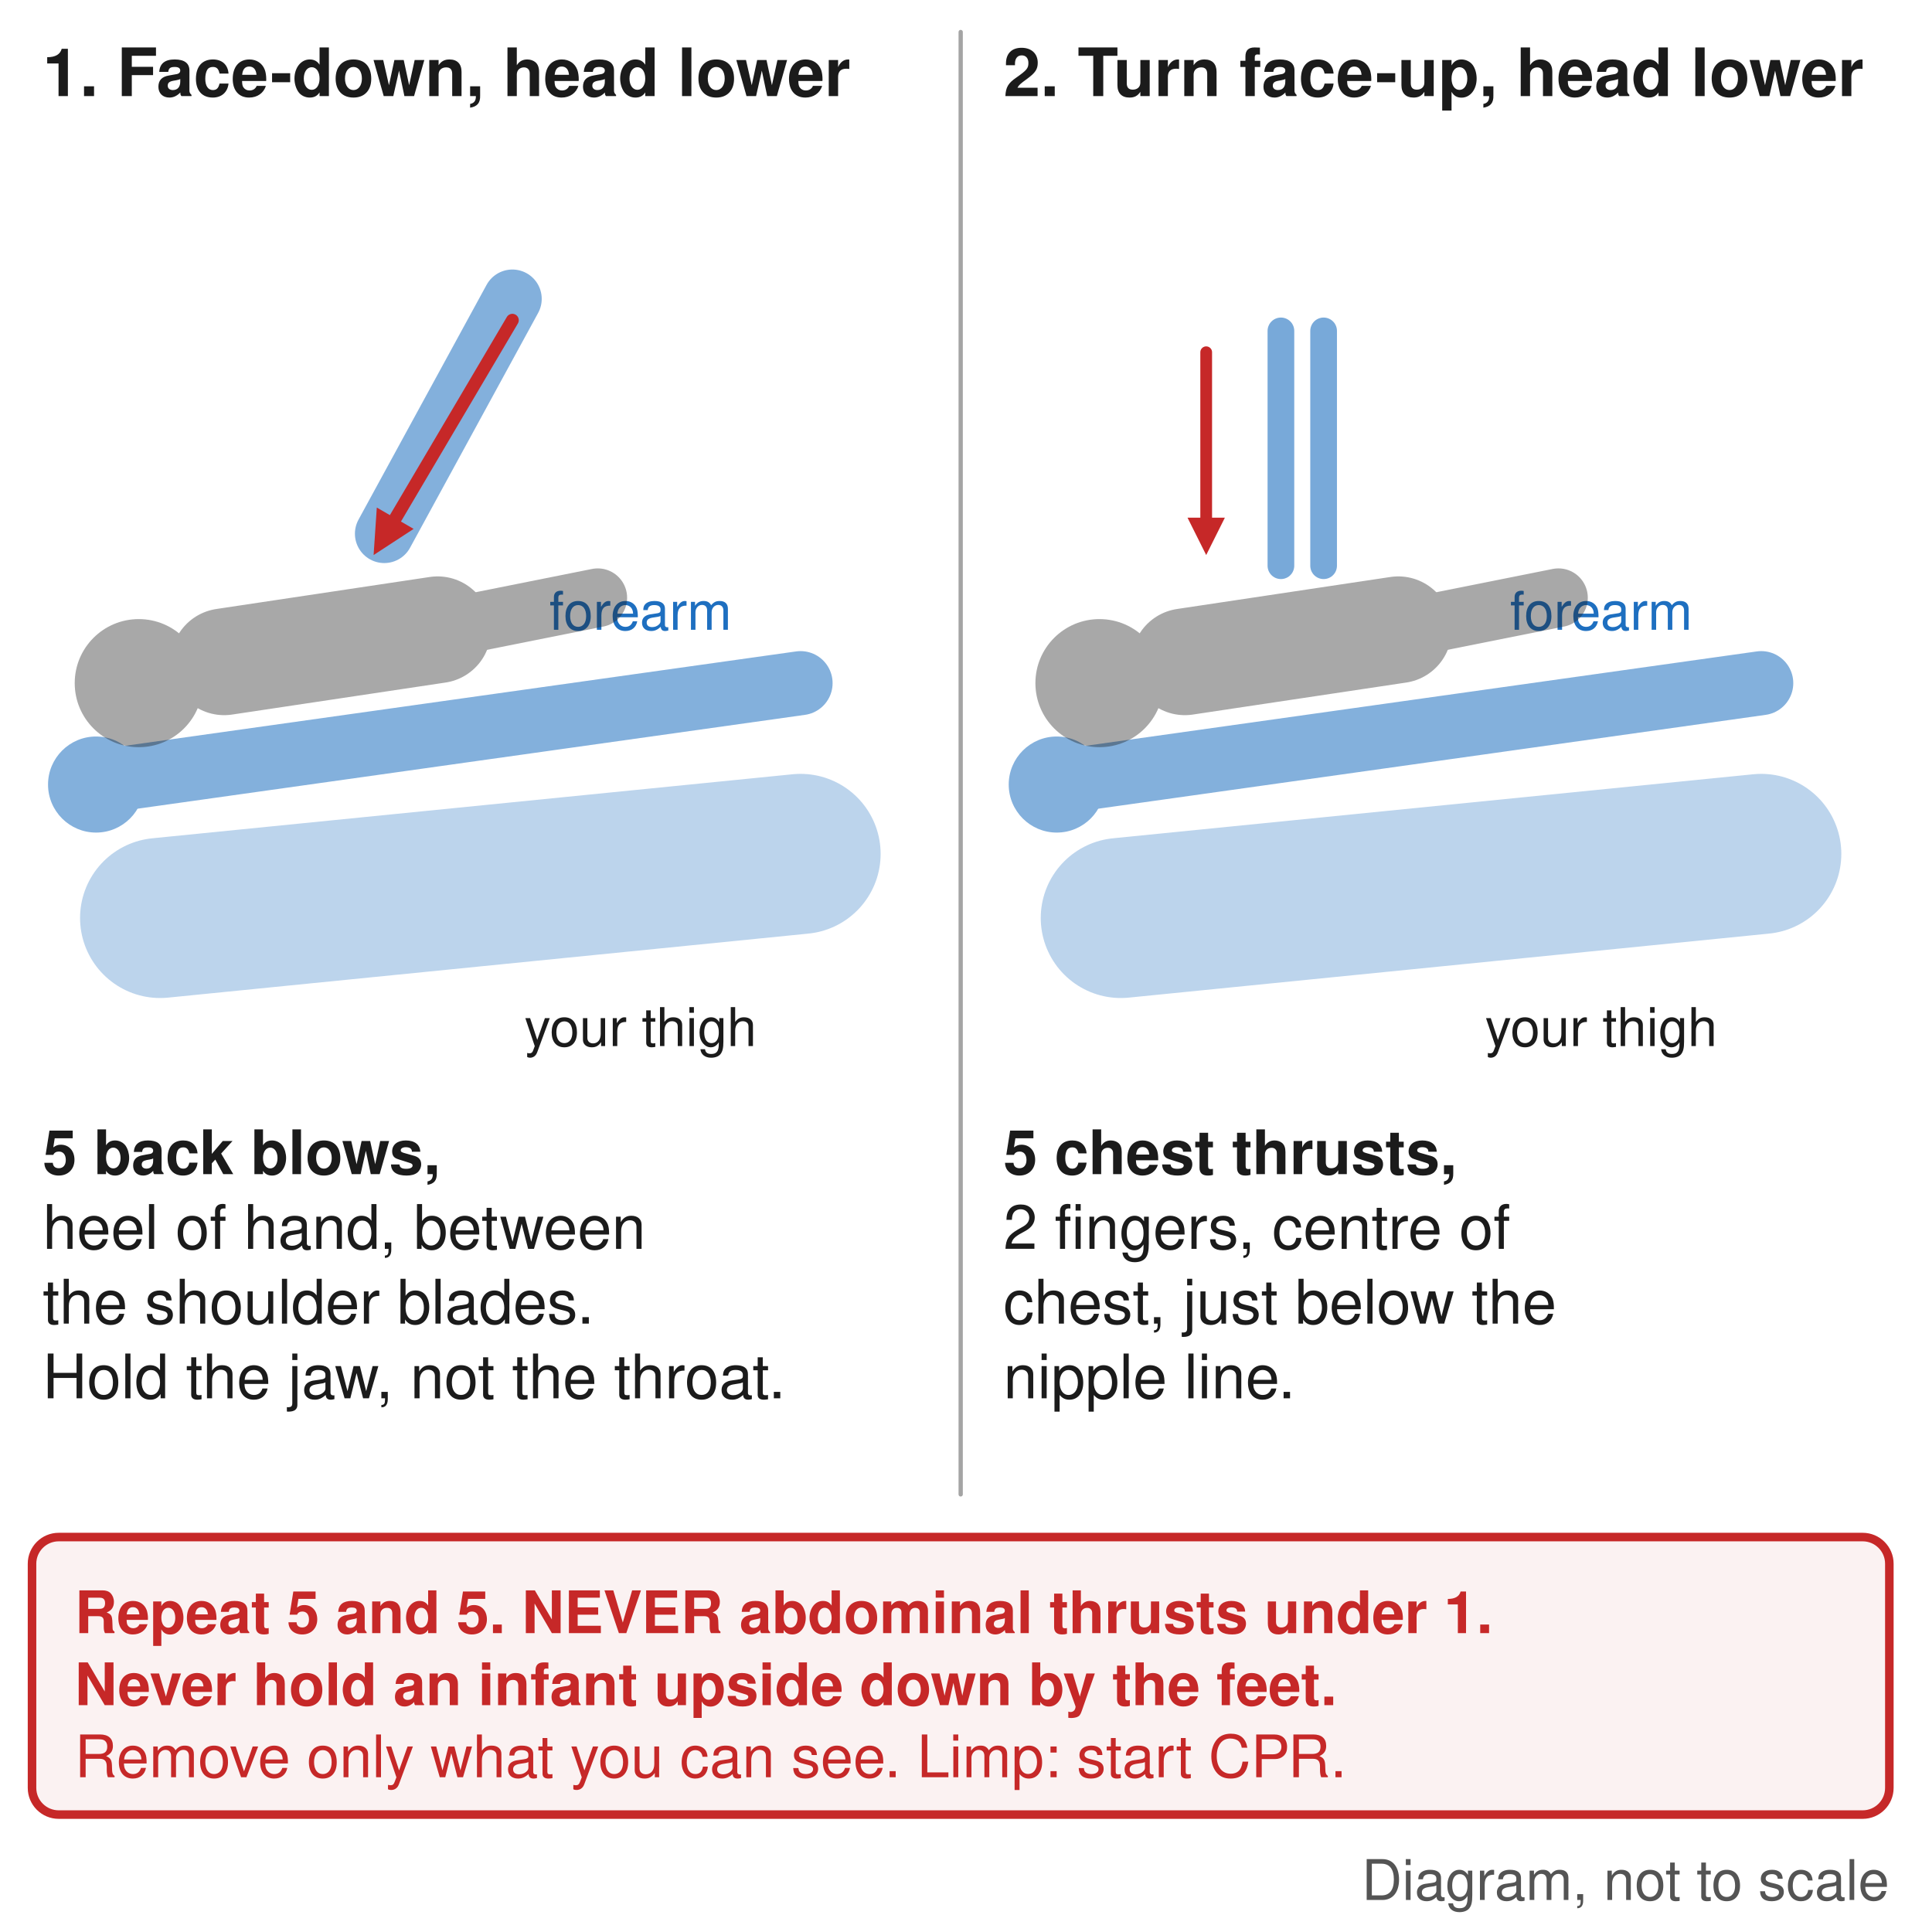
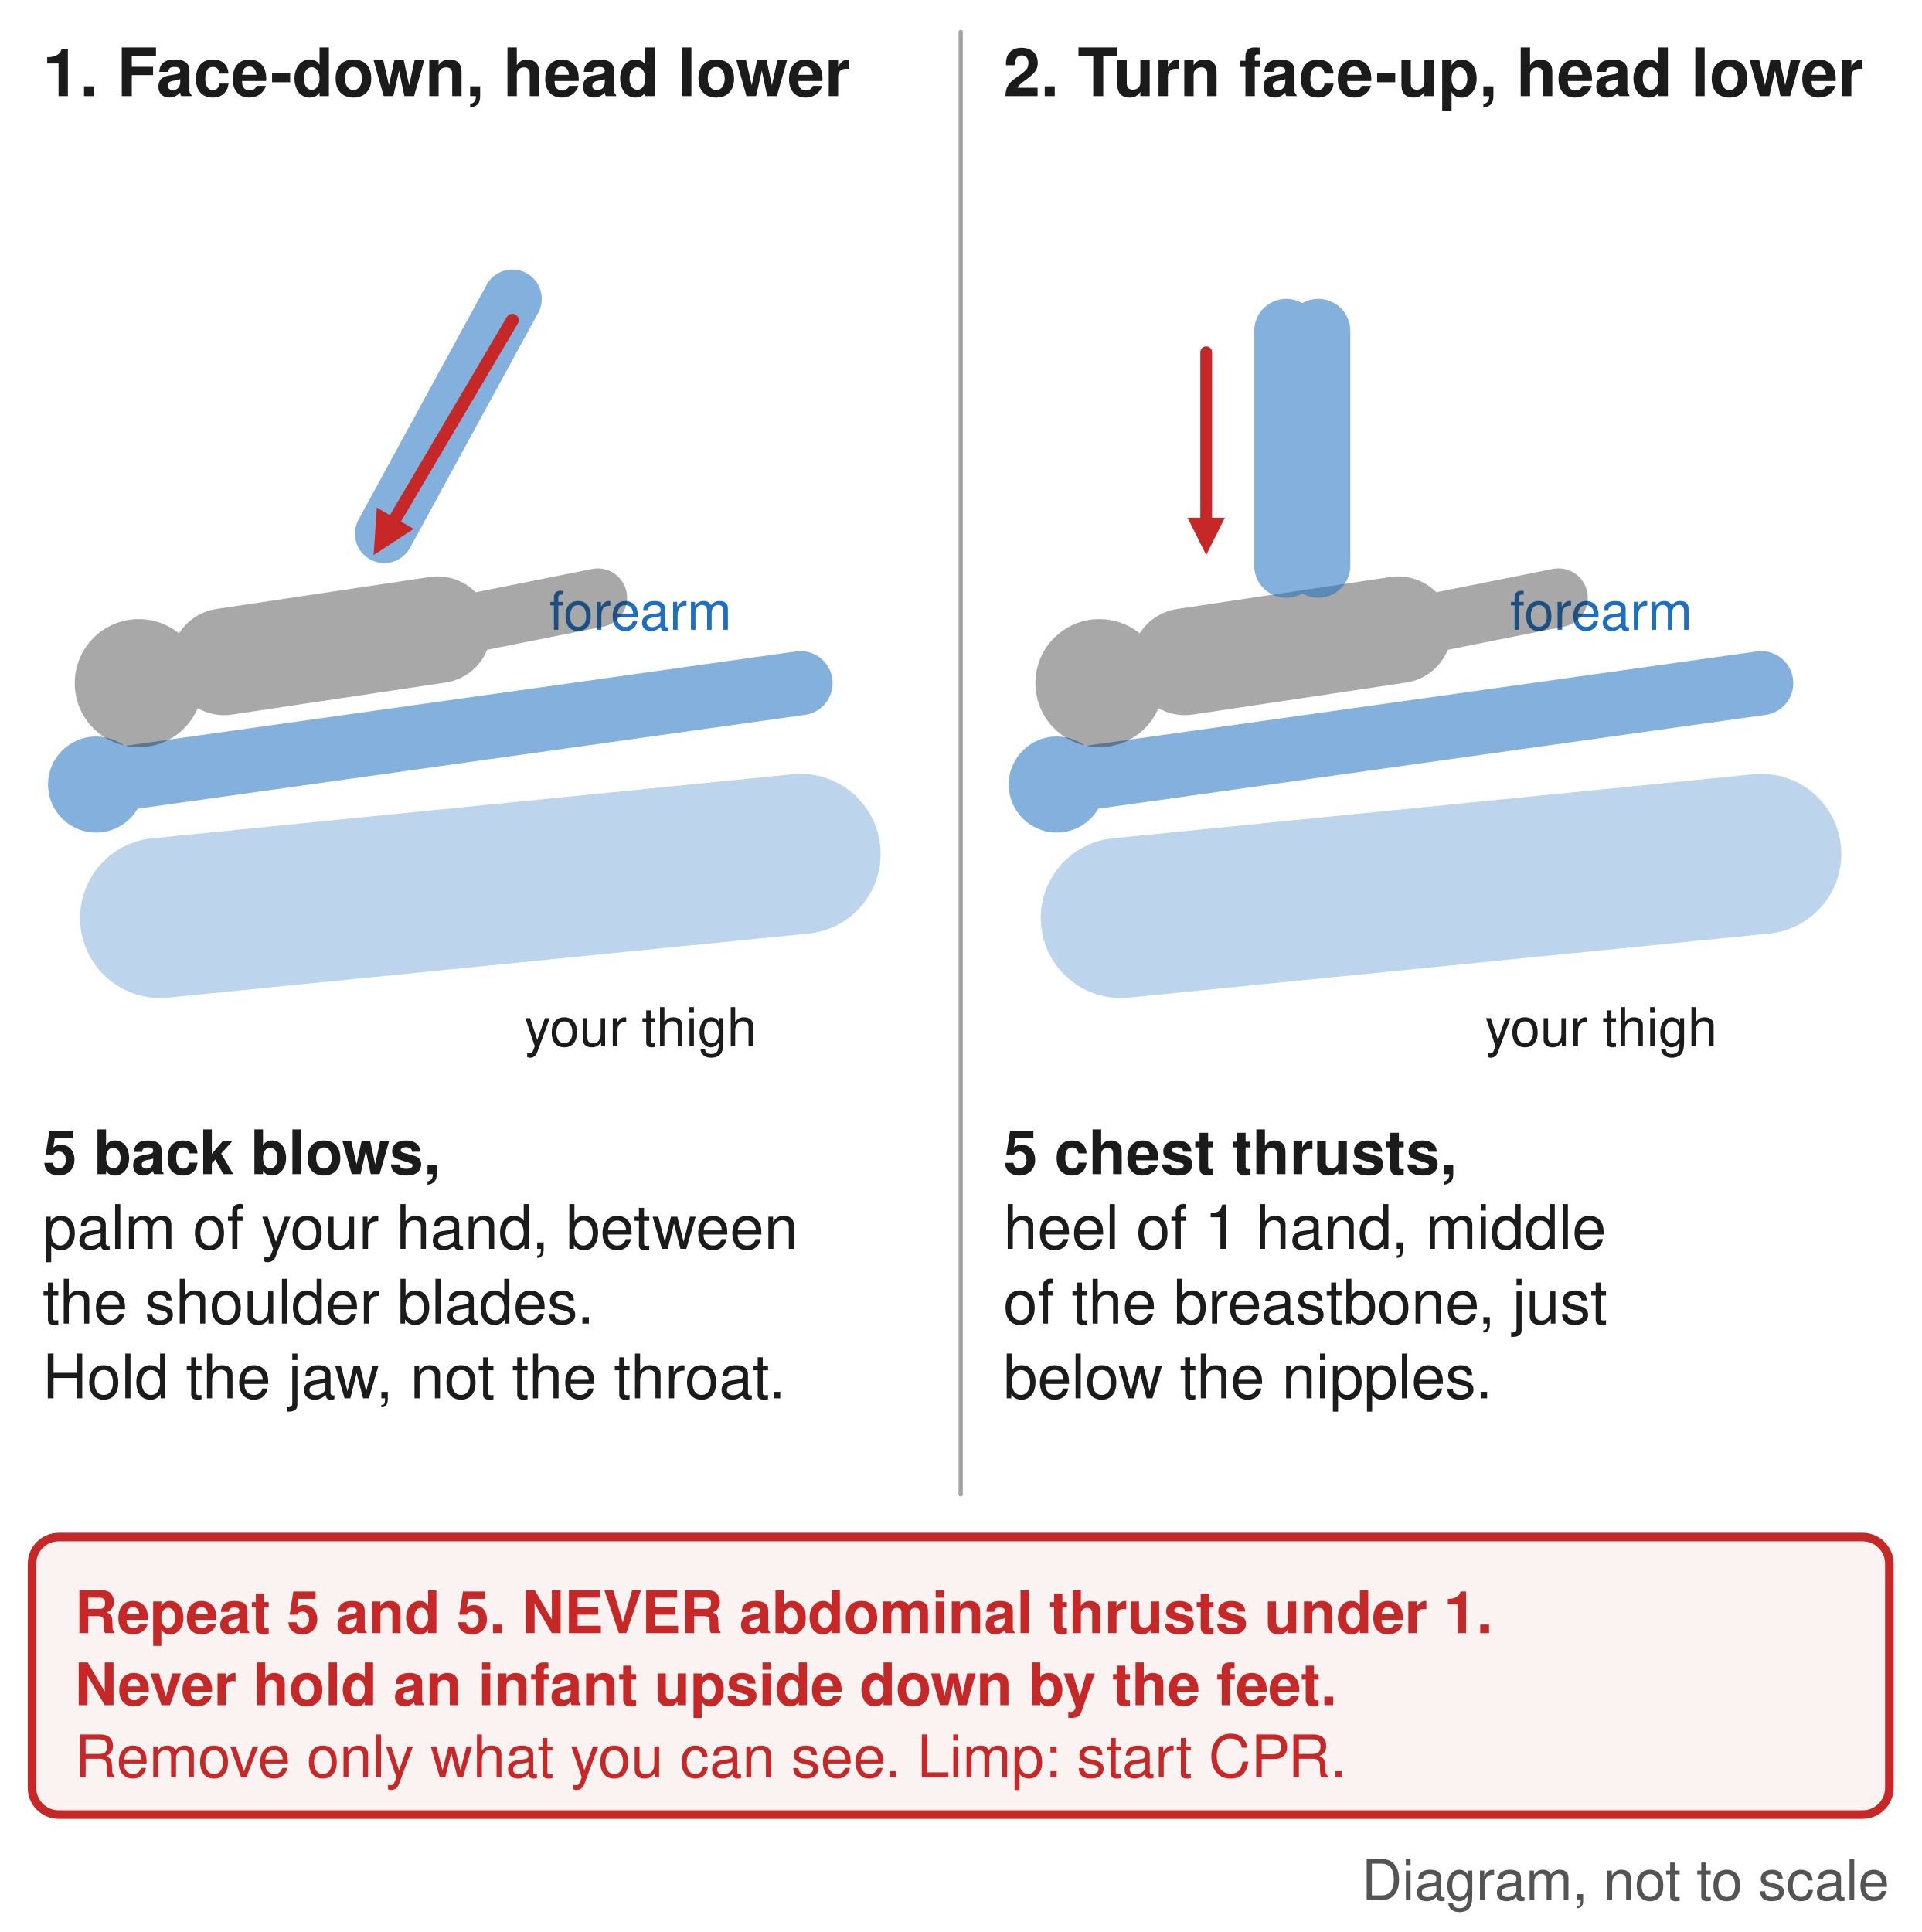
<svg xmlns="http://www.w3.org/2000/svg" viewBox="0 0 360 362" width="360" height="362" color="#1b1b1b" font-family="Helvetica, Arial, sans-serif" font-size="13" class="gpfig fig-choking-infant" aria-label="Choking infant: back blows and chest thrusts">
  <text x="8" y="18" font-size="12.5" font-weight="bold" fill="currentColor">1. Face-down, head lower</text>
  <g opacity="0.3">
    <path d="M150,160 L30,172" fill="none" stroke="#1e6fc0" stroke-width="30" stroke-linecap="round" stroke-linejoin="round" />
  </g>
  <text x="120" y="196" font-size="10" text-anchor="middle" fill="currentColor">your thigh</text>
  <g opacity="0.55">
    <path d="M150,128 L22,146" fill="none" stroke="#1e6fc0" stroke-width="12" stroke-linecap="round" stroke-linejoin="round" />
    <circle cx="18" cy="147" r="9" fill="#1e6fc0" />
  </g>
  <text x="120" y="118" font-size="10" text-anchor="middle" fill="#1e6fc0">forearm</text>
  <g opacity="0.38">
    <circle cx="26" cy="128" r="12" fill="currentColor" />
    <path d="M42,124 L82,118" fill="none" stroke="currentColor" stroke-width="20" stroke-linecap="round" stroke-linejoin="round" />
    <path d="M82,118 L112,112" fill="none" stroke="currentColor" stroke-width="11" stroke-linecap="round" stroke-linejoin="round" />
  </g>
  <g opacity="0.55">
    <path d="M96,56 L72,100" fill="none" stroke="#1e6fc0" stroke-width="11" stroke-linecap="round" stroke-linejoin="round" />
  </g>
  <line x1="96" y1="60" x2="74.1" y2="97.1" stroke="#c62828" stroke-width="2.4" stroke-linecap="round" />
  <path d="M70,104 L77.5,99.1 L70.6,95.1 Z" fill="#c62828" stroke="none" />
  <text x="8" y="220" font-size="11.5" font-weight="bold" fill="currentColor">5 back blows,</text>
-   <text x="8" y="234" font-size="11.5" fill="currentColor">heel of hand, between</text>
+   <text x="8" y="234" font-size="11.5" fill="currentColor">palm of your hand, between</text>
  <text x="8" y="248" font-size="11.5" fill="currentColor">the shoulder blades.</text>
  <text x="8" y="262" font-size="11.5" fill="currentColor">Hold the jaw, not the throat.</text>
  <line x1="180" y1="6" x2="180" y2="280" stroke="currentColor" stroke-width="0.8" stroke-linecap="round" opacity="0.4" />
  <text x="188" y="18" font-size="12.5" font-weight="bold" fill="currentColor">2. Turn face-up, head lower</text>
  <g opacity="0.3">
    <path d="M330,160 L210,172" fill="none" stroke="#1e6fc0" stroke-width="30" stroke-linecap="round" stroke-linejoin="round" />
  </g>
  <text x="300" y="196" font-size="10" text-anchor="middle" fill="currentColor">your thigh</text>
  <g opacity="0.55">
    <path d="M330,128 L202,146" fill="none" stroke="#1e6fc0" stroke-width="12" stroke-linecap="round" stroke-linejoin="round" />
    <circle cx="198" cy="147" r="9" fill="#1e6fc0" />
  </g>
  <text x="300" y="118" font-size="10" text-anchor="middle" fill="#1e6fc0">forearm</text>
  <g opacity="0.38">
    <circle cx="206" cy="128" r="12" fill="currentColor" />
    <path d="M222,124 L262,118" fill="none" stroke="currentColor" stroke-width="20" stroke-linecap="round" stroke-linejoin="round" />
    <path d="M262,118 L292,112" fill="none" stroke="currentColor" stroke-width="11" stroke-linecap="round" stroke-linejoin="round" />
  </g>
-   <path d="M240,62 L240,106 M248,62 L248,106" fill="none" stroke="#1e6fc0" stroke-width="5" stroke-linejoin="round" stroke-linecap="round" opacity="0.6" />
+   <path d="M241,62 L241,106 M247,62 L247,106" fill="none" stroke="#1e6fc0" stroke-width="12" stroke-linejoin="round" stroke-linecap="round" opacity="0.55" />
  <line x1="226" y1="66" x2="226.0" y2="97.0" stroke="#c62828" stroke-width="2.2" stroke-linecap="round" />
  <path d="M226,104 L229.5,97.0 L222.5,97.0 Z" fill="#c62828" stroke="none" />
  <text x="188" y="220" font-size="11.5" font-weight="bold" fill="currentColor">5 chest thrusts,</text>
-   <text x="188" y="234" font-size="11.5" fill="currentColor">2 fingers, centre of</text>
-   <text x="188" y="248" font-size="11.5" fill="currentColor">chest, just below the</text>
-   <text x="188" y="262" font-size="11.5" fill="currentColor">nipple line.</text>
+   <text x="188" y="234" font-size="11.5" fill="currentColor">heel of 1 hand, middle</text>
+   <text x="188" y="248" font-size="11.5" fill="currentColor">of the breastbone, just</text>
+   <text x="188" y="262" font-size="11.5" fill="currentColor">below the nipples.</text>
  <rect x="6" y="288" width="348" height="52" rx="5" fill="#c62828" fill-opacity="0.06" stroke="#c62828" stroke-width="1.6" />
  <text x="14" y="306.0" font-size="11" font-weight="bold" fill="#c62828">Repeat 5 and 5. NEVER abdominal thrusts under 1.</text>
  <text x="14" y="319.5" font-size="11" font-weight="bold" fill="#c62828">Never hold an infant upside down by the feet.</text>
  <text x="14" y="333.0" font-size="11" fill="#c62828">Remove only what you can see. Limp: start CPR.</text>
  <text x="354" y="356" font-size="10.5" text-anchor="end" fill="currentColor" opacity="0.75">Diagram, not to scale</text>
</svg>
